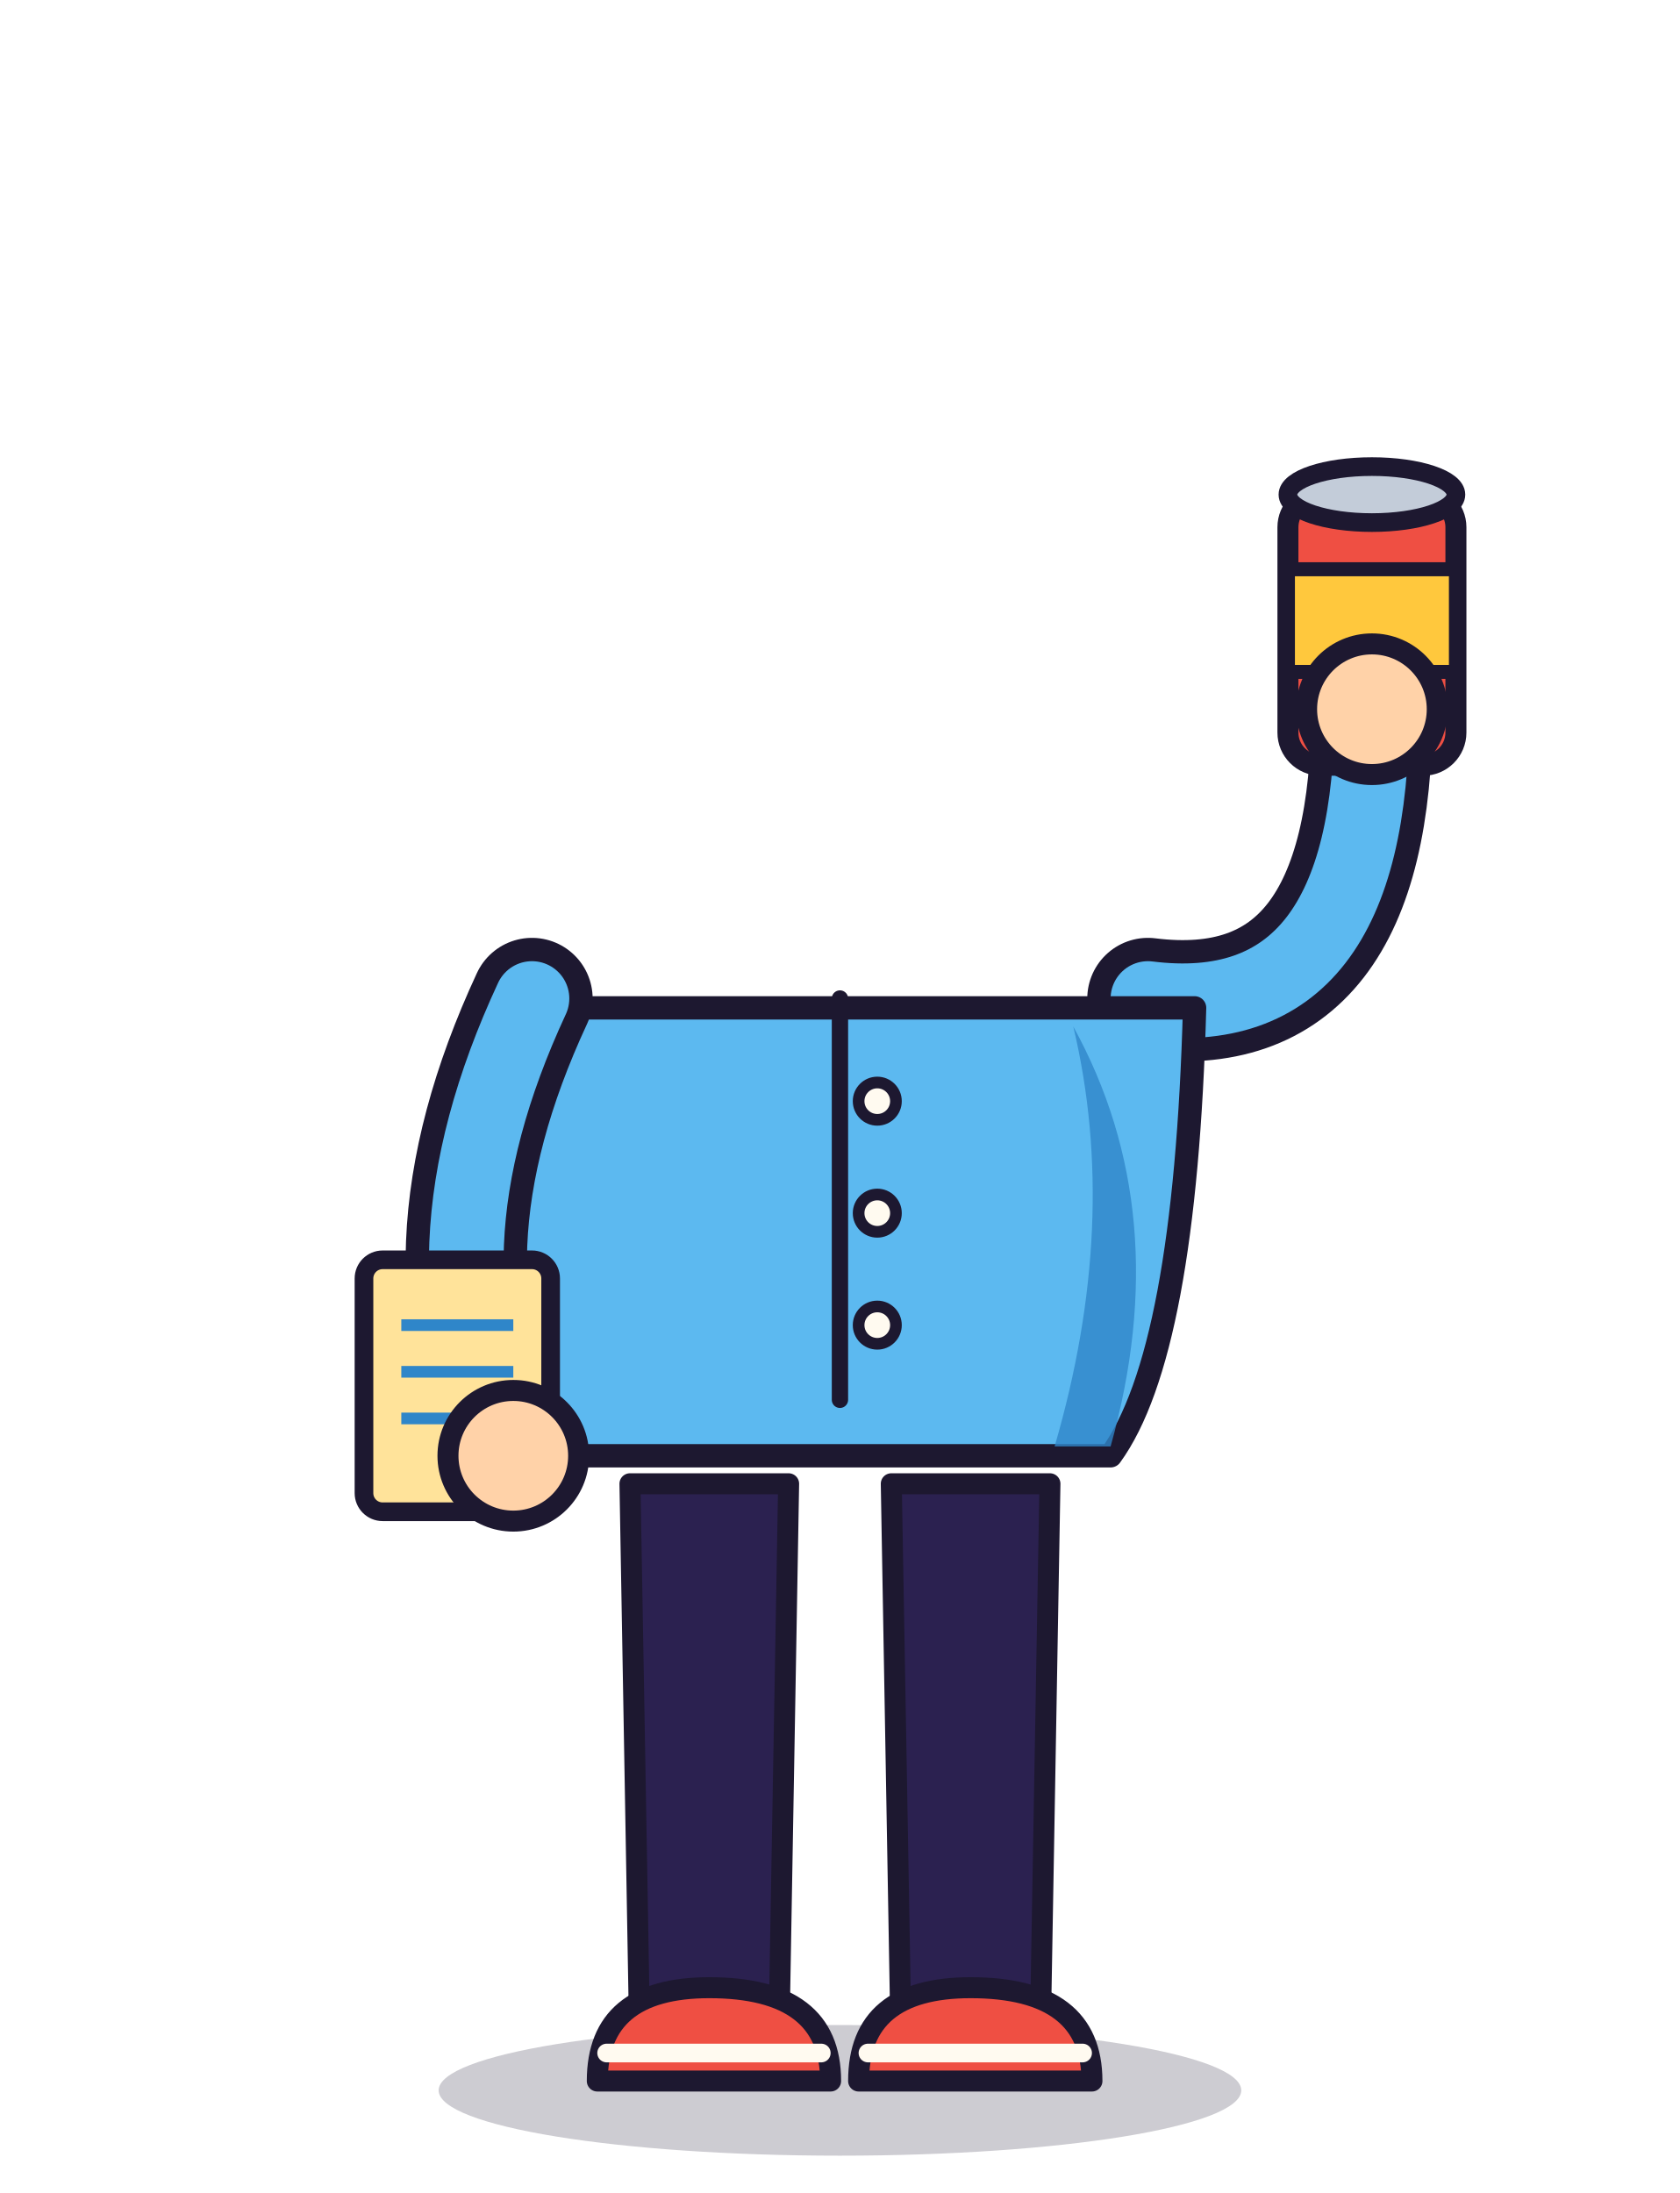
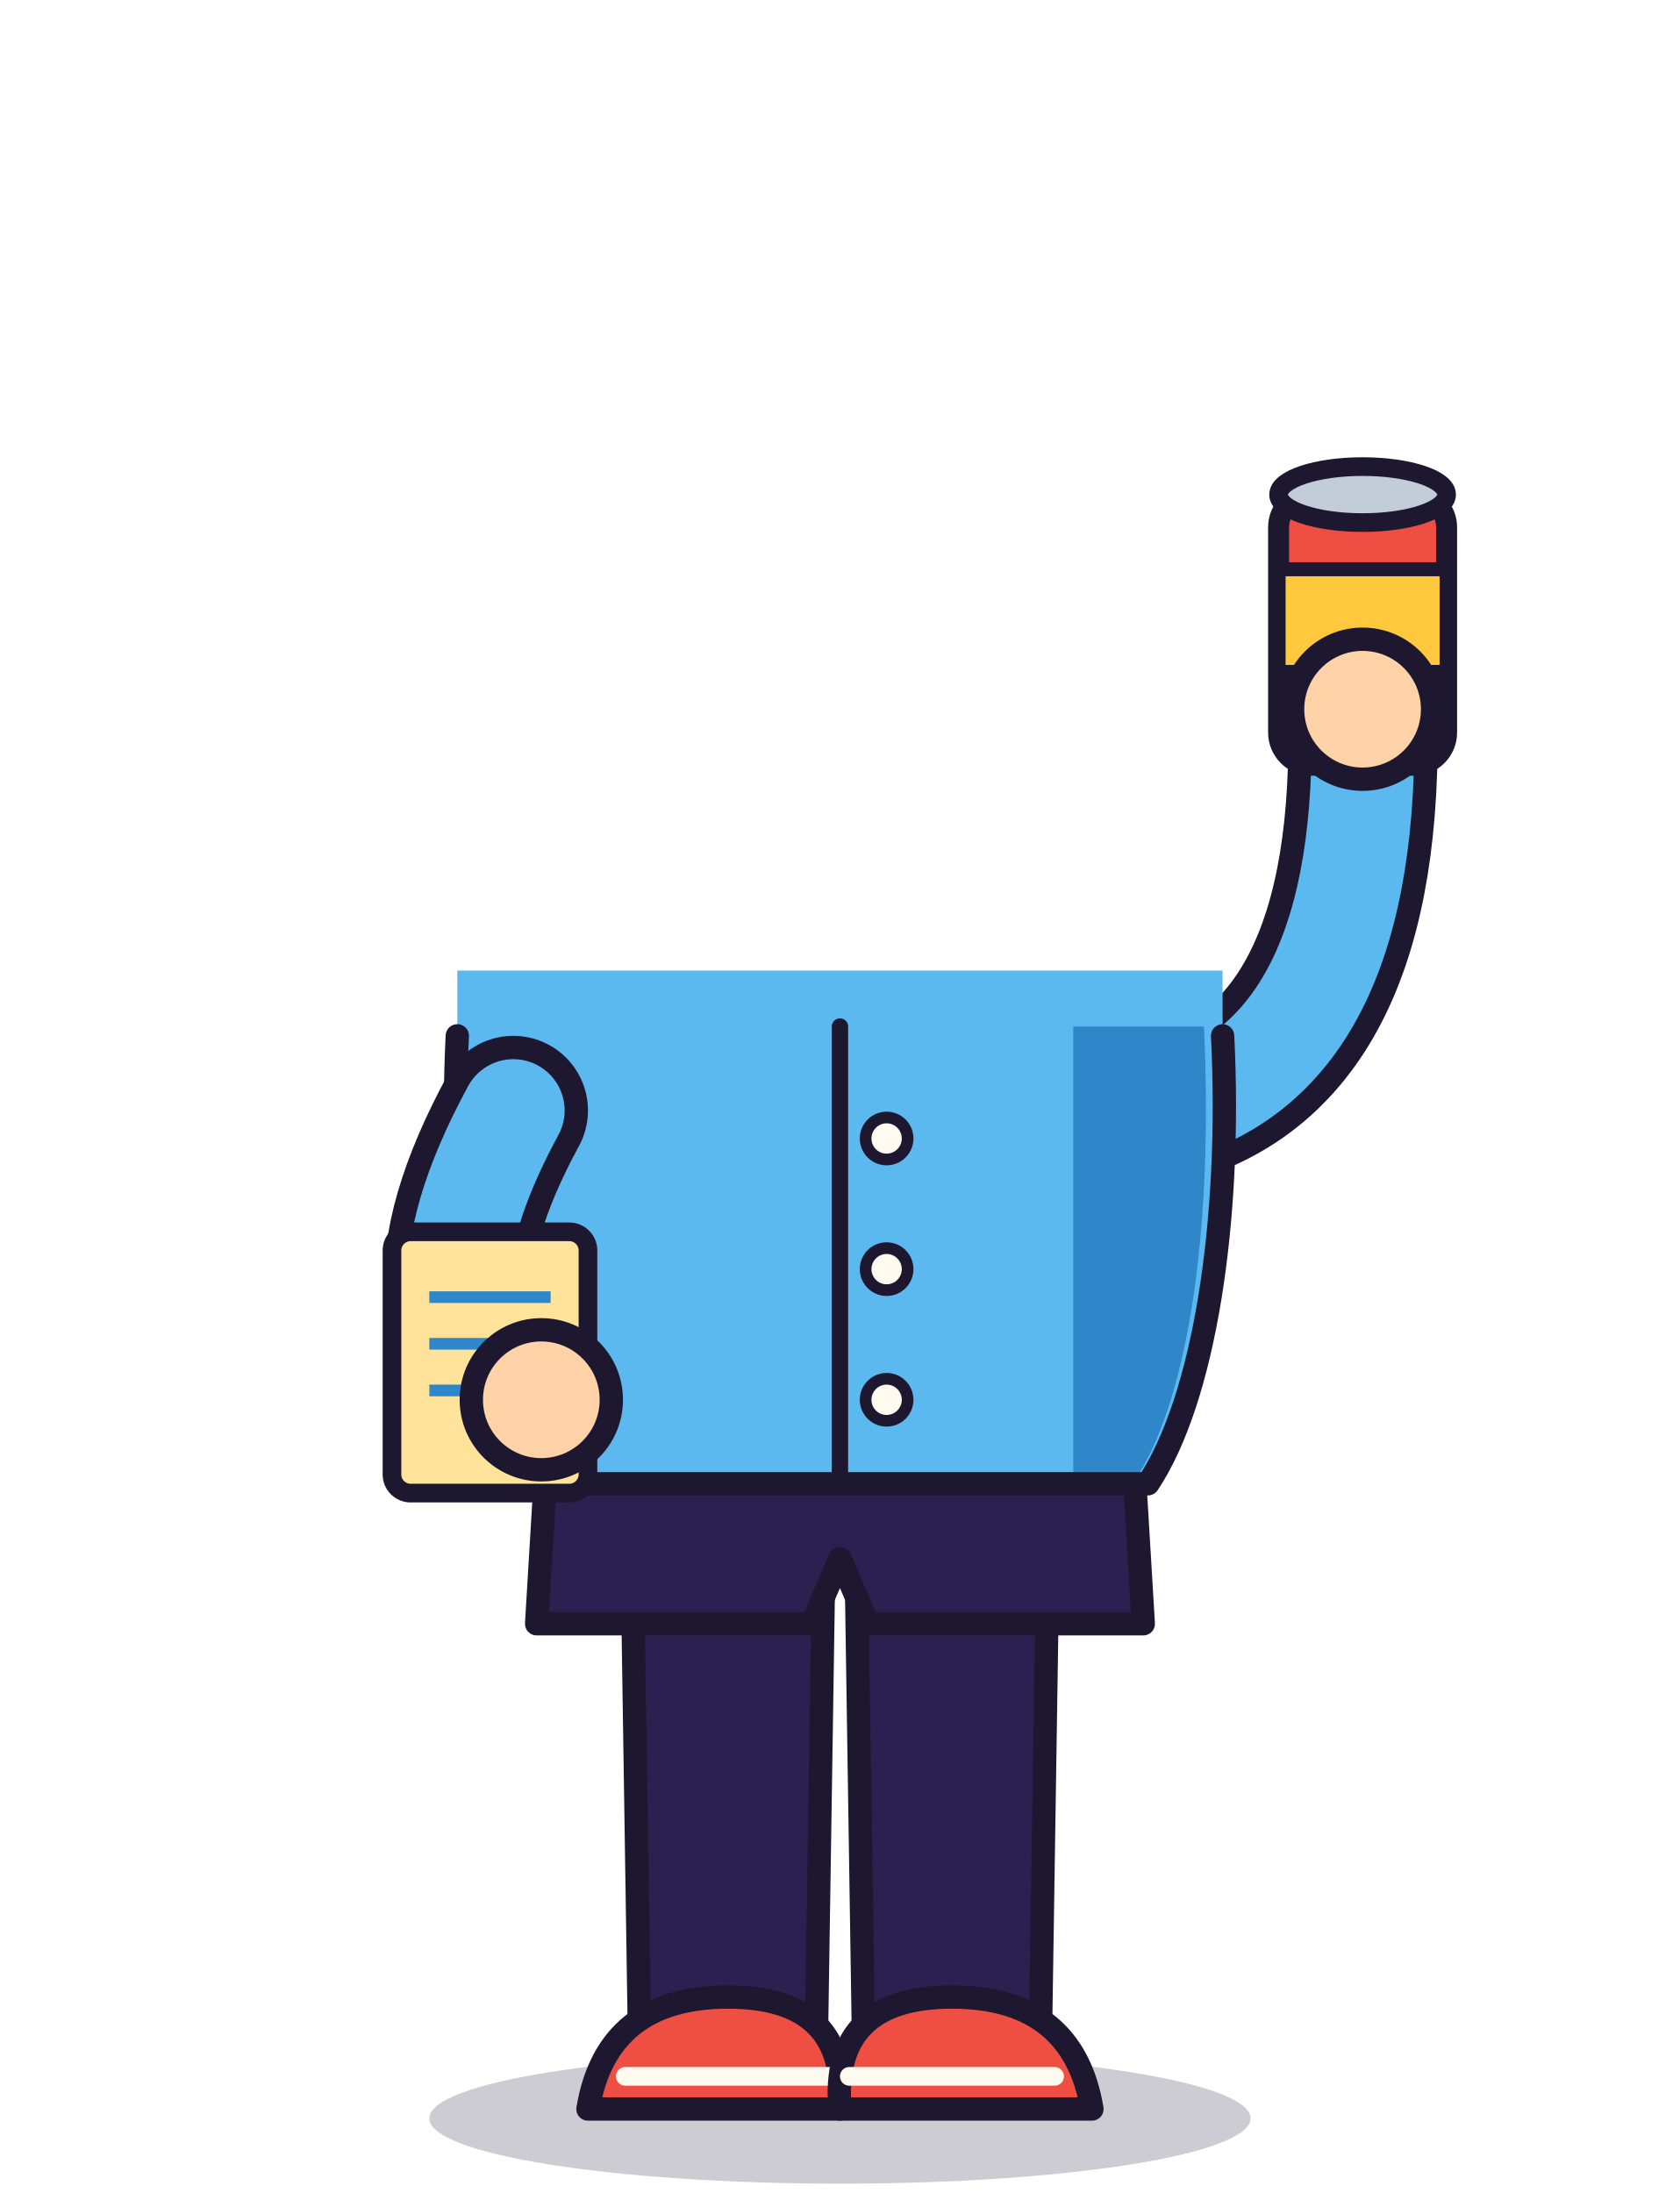
<svg xmlns="http://www.w3.org/2000/svg" width="360" height="470" viewBox="-80 0 360 470">
-   <ellipse cx="100" cy="448" rx="86" ry="14" fill="#1d1830" opacity="0.22" />
-   <path d="M55 318 L57 432 L87 432 L89 318 Z" fill="#2b2150" stroke="#1d1830" stroke-width="4.5" stroke-linejoin="round" stroke-linecap="round" />
-   <path d="M111 318 L113 432 L143 432 L145 318 Z" fill="#2b2150" stroke="#1d1830" stroke-width="4.5" stroke-linejoin="round" stroke-linecap="round" />
-   <path d="M48 446 Q48 426 72 426 Q98 426 98 446 Z" fill="#ef4f43" stroke="#1d1830" stroke-width="4.5" stroke-linejoin="round" stroke-linecap="round" />
-   <path d="M50 440 L96 440" stroke="#fffaf0" stroke-width="4" stroke-linecap="round" />
-   <path d="M104 446 Q104 426 128 426 Q154 426 154 446 Z" fill="#ef4f43" stroke="#1d1830" stroke-width="4.5" stroke-linejoin="round" stroke-linecap="round" />
-   <path d="M106 440 L152 440" stroke="#fffaf0" stroke-width="4" stroke-linecap="round" />
-   <path d="M166 214 Q214 220 214 152" fill="none" stroke="#1d1830" stroke-width="26" stroke-linecap="round" stroke-linejoin="round" />
-   <path d="M166 214 Q214 220 214 152" fill="none" stroke="#5cb9f0" stroke-width="16" stroke-linecap="round" stroke-linejoin="round" />
-   <path d="M24 216 Q26 290 42 312 L158 312 Q174 290 176 216 Z" fill="#5cb9f0" stroke="#1d1830" stroke-width="5" stroke-linejoin="round" stroke-linecap="round" />
-   <path d="M150 220 Q172 260 158 310 L146 310 Q160 262 150 220 Z" fill="#2f86c9" opacity="0.8" />
-   <path d="M100 214 L100 300" stroke="#1d1830" stroke-width="3.5" stroke-linejoin="round" stroke-linecap="round" />
-   <circle cx="108" cy="236" r="4" fill="#fffaf0" stroke="#1d1830" stroke-width="2.5" stroke-linejoin="round" stroke-linecap="round" />
-   <circle cx="108" cy="260" r="4" fill="#fffaf0" stroke="#1d1830" stroke-width="2.5" stroke-linejoin="round" stroke-linecap="round" />
-   <circle cx="108" cy="284" r="4" fill="#fffaf0" stroke="#1d1830" stroke-width="2.5" stroke-linejoin="round" stroke-linecap="round" />
-   <path d="M34 214 Q8 270 30 312" fill="none" stroke="#1d1830" stroke-width="26" stroke-linecap="round" stroke-linejoin="round" />
-   <path d="M34 214 Q8 270 30 312" fill="none" stroke="#5cb9f0" stroke-width="16" stroke-linecap="round" stroke-linejoin="round" />
-   <rect x="-2" y="270" width="40" height="54" rx="4" fill="#ffe39a" stroke="#1d1830" stroke-width="4" stroke-linejoin="round" stroke-linecap="round" />
-   <path d="M6 284 L30 284 M6 294 L30 294 M6 304 L24 304" stroke="#2f86c9" stroke-width="2.5" />
-   <circle cx="30" cy="312" r="14" fill="#ffd2a8" stroke="#1d1830" stroke-width="4.5" stroke-linejoin="round" stroke-linecap="round" />
-   <rect x="196" y="106" width="36" height="58" rx="7" fill="#ef4f43" stroke="#1d1830" stroke-width="4.5" stroke-linejoin="round" stroke-linecap="round" />
-   <rect x="196" y="122" width="36" height="22" fill="#ffc83d" stroke="#1d1830" stroke-width="3" stroke-linejoin="round" stroke-linecap="round" />
-   <ellipse cx="214" cy="106" rx="18" ry="6" fill="#c3ccd9" stroke="#1d1830" stroke-width="4" stroke-linejoin="round" stroke-linecap="round" />
-   <circle cx="214" cy="152" r="14" fill="#ffd2a8" stroke="#1d1830" stroke-width="4.5" stroke-linejoin="round" stroke-linecap="round" />
+   <ellipse cx="100" cy="454" rx="88" ry="14" fill="#1d1830" opacity="0.22" />
+   <path d="M55 304 L57 434 L95 434 L97 304 Z" fill="#2b2150" stroke="#1d1830" stroke-width="5" stroke-linejoin="round" stroke-linecap="round" />
+   <path d="M103 304 L105 434 L143 434 L145 304 Z" fill="#2b2150" stroke="#1d1830" stroke-width="5" stroke-linejoin="round" stroke-linecap="round" />
+   <path d="M46 452 Q50 428 76 428 Q102 428 100 452 Z" fill="#ef4f43" stroke="#1d1830" stroke-width="5" stroke-linejoin="round" stroke-linecap="round" />
+   <path d="M54 445 L98 445" stroke="#fffaf0" stroke-width="4" stroke-linecap="round" />
+   <path d="M100 452 Q98 428 124 428 Q150 428 154 452 Z" fill="#ef4f43" stroke="#1d1830" stroke-width="5" stroke-linejoin="round" stroke-linecap="round" />
+   <path d="M102 445 L146 445" stroke="#fffaf0" stroke-width="4" stroke-linecap="round" />
+   <path d="M38 298 L162 298 L165 348 L106 348 L100 334 L94 348 L35 348 Z" fill="#2b2150" stroke="#1d1830" stroke-width="5" stroke-linejoin="round" stroke-linecap="round" />
+   <path d="M170 238 Q214 226 212 152" fill="none" stroke="#1d1830" stroke-width="32" stroke-linecap="round" stroke-linejoin="round" />
+   <path d="M170 238 Q214 226 212 152" fill="none" stroke="#5cb9f0" stroke-width="22" stroke-linecap="round" stroke-linejoin="round" />
+   <path d="M18 208 L182 208 L182 222 C184 262 178 300 166 318 L34 318 C22 300 16 262 18 222 Z" fill="#5cb9f0" />
+   <path d="M150 220 L178 220 C180 262 175 298 164 316 L150 316 Z" fill="#2f86c9" />
+   <path d="M100 220 L100 316" stroke="#1d1830" stroke-width="3.5" stroke-linejoin="round" stroke-linecap="round" />
+   <circle cx="110" cy="244" r="4.5" fill="#fffaf0" stroke="#1d1830" stroke-width="2.5" stroke-linejoin="round" stroke-linecap="round" />
+   <circle cx="110" cy="272" r="4.5" fill="#fffaf0" stroke="#1d1830" stroke-width="2.5" stroke-linejoin="round" stroke-linecap="round" />
+   <circle cx="110" cy="300" r="4.5" fill="#fffaf0" stroke="#1d1830" stroke-width="2.5" stroke-linejoin="round" stroke-linecap="round" />
+   <path d="M18 222 C16 262 22 300 34 318 L166 318 C178 300 184 262 182 222" fill="none" stroke="#1d1830" stroke-width="5" stroke-linejoin="round" stroke-linecap="round" />
+   <path d="M30 238 Q4 286 36 300" fill="none" stroke="#1d1830" stroke-width="32" stroke-linecap="round" stroke-linejoin="round" />
+   <path d="M30 238 Q4 286 36 300" fill="none" stroke="#5cb9f0" stroke-width="22" stroke-linecap="round" stroke-linejoin="round" />
+   <rect x="4" y="264" width="42" height="56" rx="4" fill="#ffe39a" stroke="#1d1830" stroke-width="4" stroke-linejoin="round" stroke-linecap="round" />
+   <path d="M12 278 L38 278 M12 288 L38 288 M12 298 L32 298" stroke="#2f86c9" stroke-width="2.5" />
+   <circle cx="36" cy="300" r="15" fill="#ffd2a8" stroke="#1d1830" stroke-width="5" stroke-linejoin="round" stroke-linecap="round" />
+   <rect x="194" y="106" width="36" height="58" rx="7" fill="#ef4f43" stroke="#1d1830" stroke-width="4.5" stroke-linejoin="round" stroke-linecap="round" />
+   <rect x="194" y="122" width="36" height="22" fill="#ffc83d" stroke="#1d1830" stroke-width="3" stroke-linejoin="round" stroke-linecap="round" />
+   <ellipse cx="212" cy="106" rx="18" ry="6" fill="#c3ccd9" stroke="#1d1830" stroke-width="4" stroke-linejoin="round" stroke-linecap="round" />
+   <circle cx="212" cy="152" r="15" fill="#ffd2a8" stroke="#1d1830" stroke-width="5" stroke-linejoin="round" stroke-linecap="round" />
</svg>
